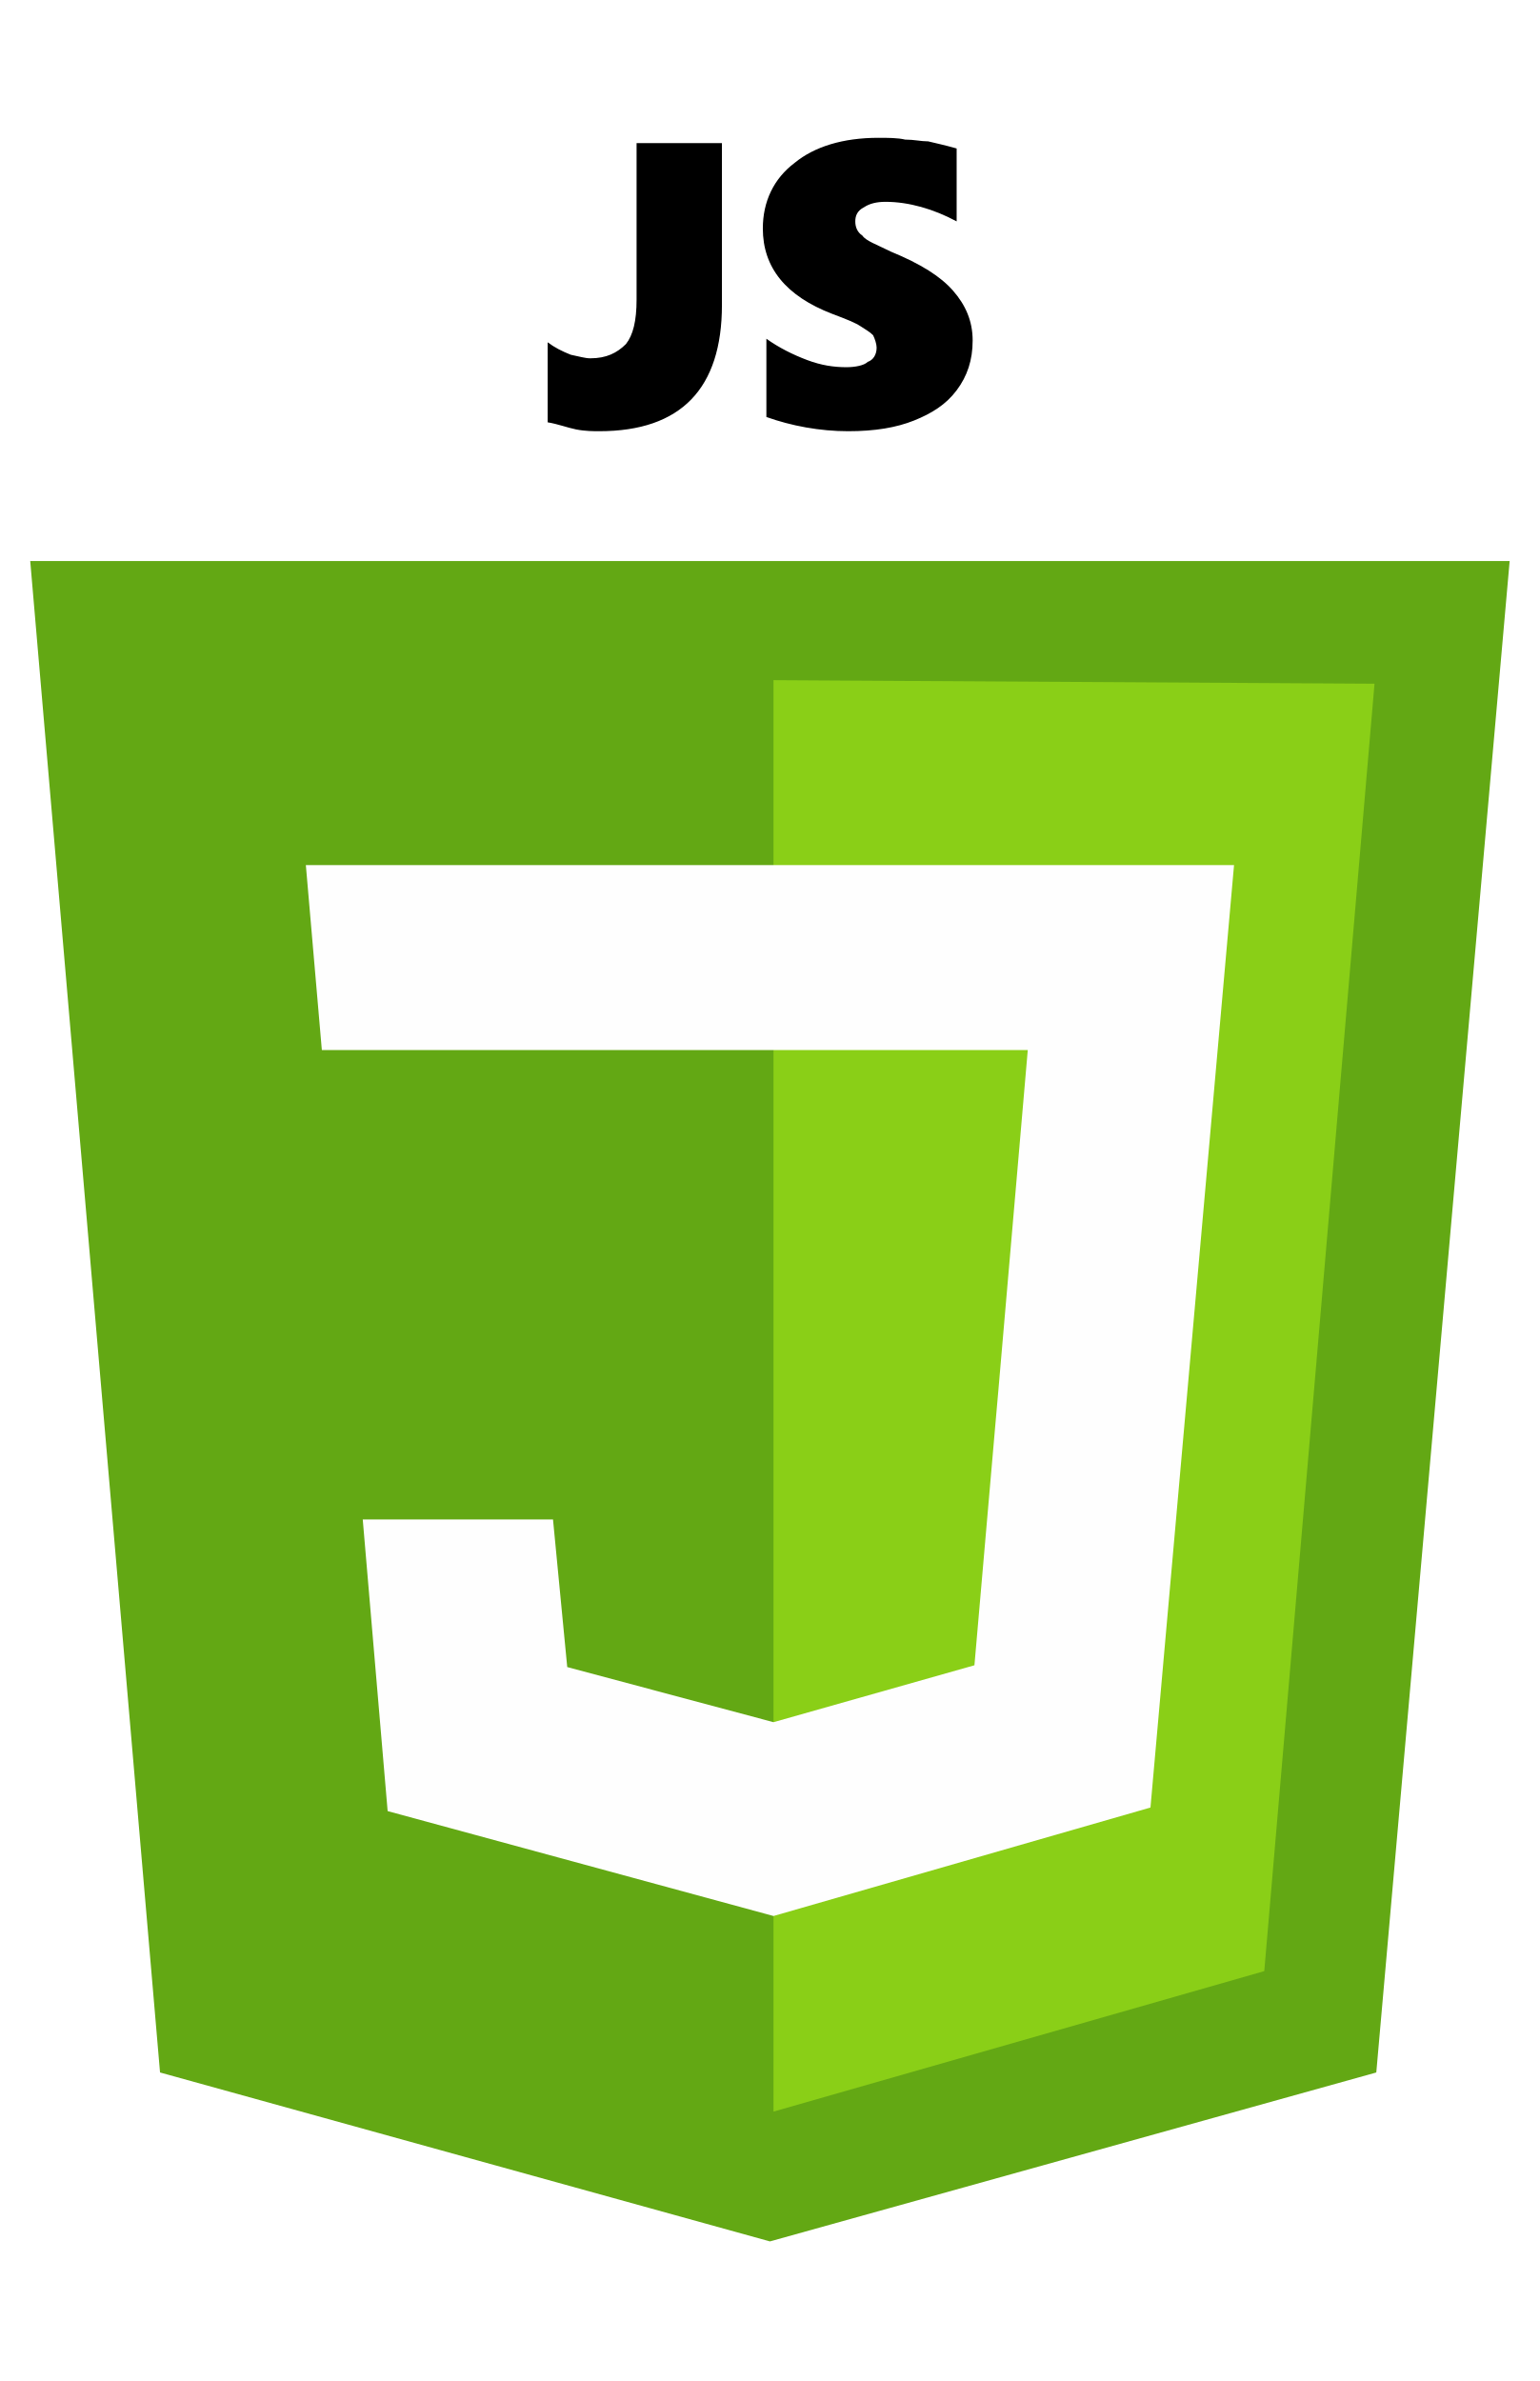
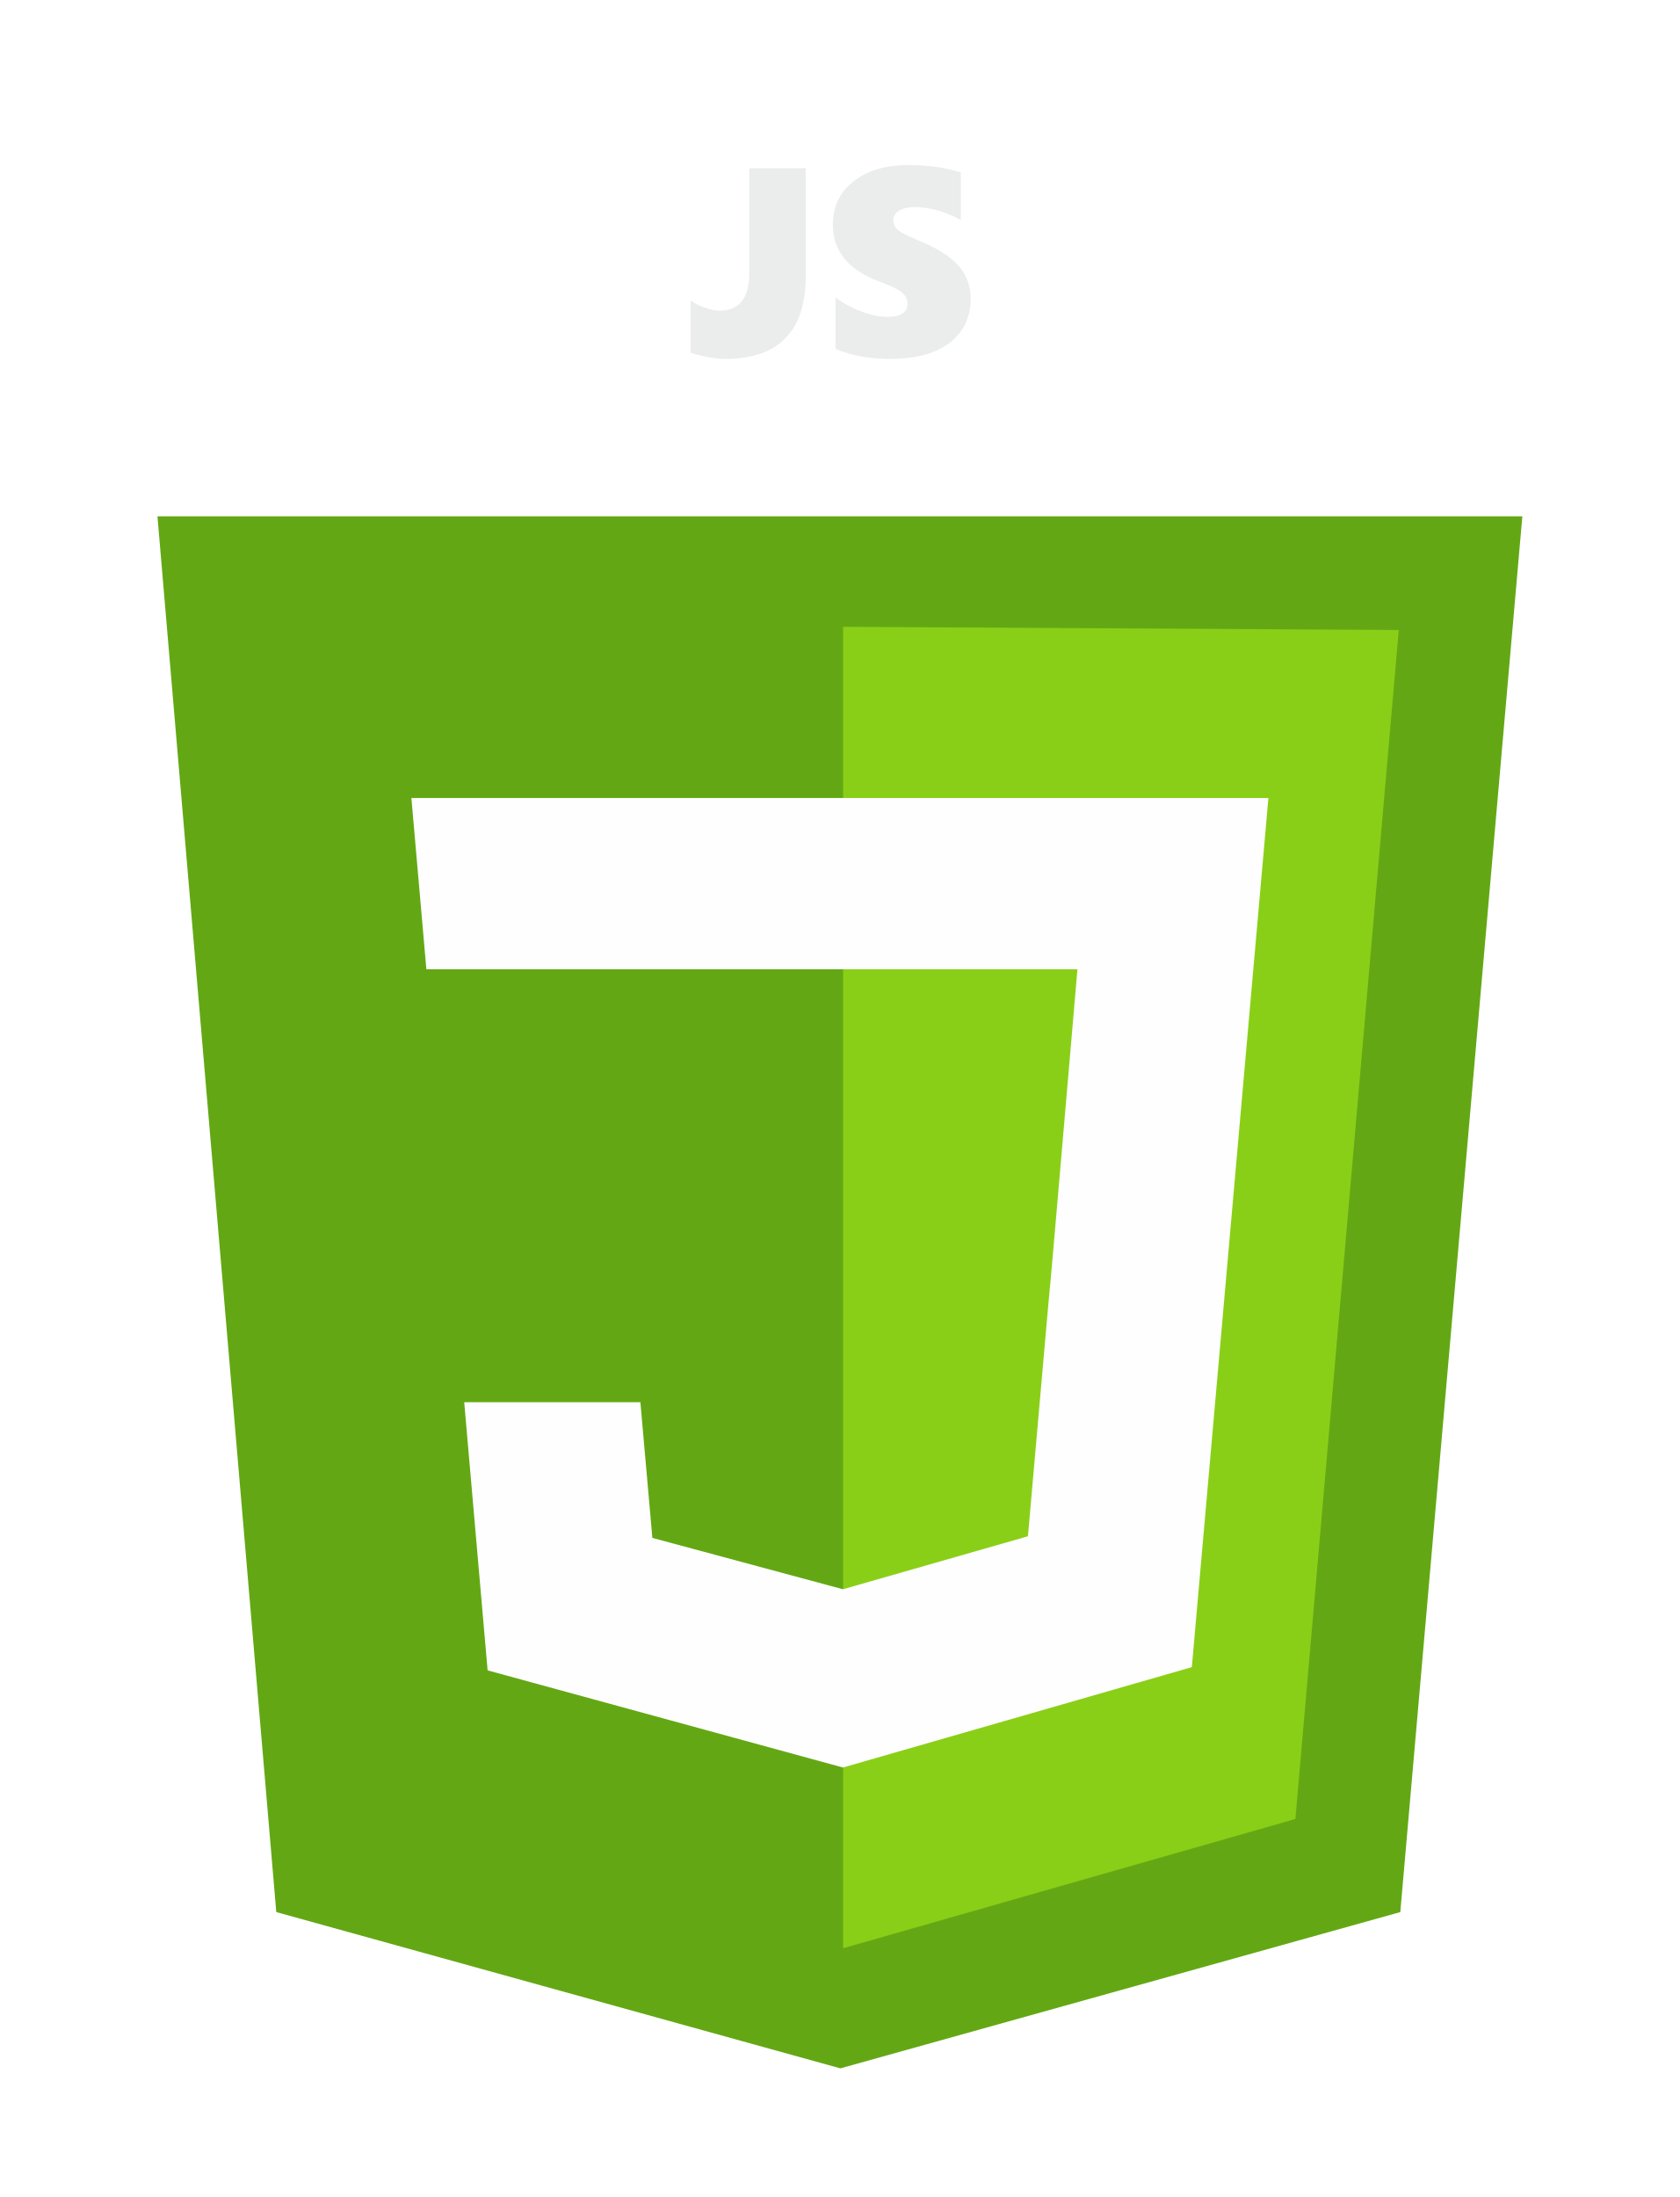
- <svg xmlns="http://www.w3.org/2000/svg" xml:space="preserve" width="866px" height="1339px" version="1.1" style="shape-rendering:geometricPrecision; text-rendering:geometricPrecision; image-rendering:optimizeQuality; fill-rule:evenodd; clip-rule:evenodd" viewBox="0 0 866 1338">
+ <svg xmlns="http://www.w3.org/2000/svg" xml:space="preserve" width="130mm" height="170mm" version="1.1" style="shape-rendering:geometricPrecision; text-rendering:geometricPrecision; image-rendering:optimizeQuality; fill-rule:evenodd; clip-rule:evenodd" viewBox="0 0 13000 17000">
  <defs>
    <style type="text/css">
   
    .fil0 {fill:#63A814}
    .fil1 {fill:#8ACF17}
    .fil3 {fill:#FEFEFE}
-     .fil2 {fill:black;fill-rule:nonzero}
+     .fil2 {fill:#EBECEC;fill-rule:nonzero}
   
  </style>
  </defs>
  <g id="Слой_x0020_1">
-     <polygon class="fil0" points="90,1165 17,315 849,315 774,1165 433,1260 " />
-     <polygon class="fil1" points="435,1187 435,382 773,384 711,1108 " />
-     <path class="fil2" d="M406 171c0,47 -23,71 -69,71 -3,0 -8,0 -13,-1 -5,-1 -10,-3 -16,-4l0 -45c4,3 8,5 13,7 5,1 8,2 11,2 9,0 15,-3 20,-8 4,-5 6,-13 6,-25l0 -88 48 0 0 91zm141 20c0,11 -3,20 -9,28 -6,8 -14,13 -24,17 -10,4 -22,6 -37,6 -16,0 -32,-3 -46,-8l0 -44c7,5 15,9 23,12 8,3 15,4 22,4 5,0 10,-1 12,-3 3,-1 5,-4 5,-8 0,-2 -1,-5 -2,-7 -2,-2 -4,-3 -7,-5 -3,-2 -8,-4 -16,-7 -26,-10 -39,-26 -39,-48 0,-15 6,-28 18,-37 11,-9 27,-14 47,-14 5,0 11,0 15,1 5,0 9,1 13,1 4,1 9,2 16,4l0 41c-13,-7 -27,-11 -40,-11 -5,0 -9,1 -12,3 -4,2 -5,5 -5,8 0,3 1,6 4,8 2,3 8,5 16,9 17,7 28,14 35,22 7,8 11,17 11,28z" />
-     <path class="fil3" d="M647 1016l-212 61 -217 -59 -14 -164 107 0 8 83 116 31 113 -32c27,-311 -1,13 30,-346l-290 0 -107 0 -9 -104 522 0 -47 530z" />
+     <polygon class="fil0" points="2138.16,14795.4 1218.57,3995.4 11781.44,3995.4 10836.98,14795.4 6503.6,16004.6 " />
+     <polygon class="fil1" points="6525,15075 6525,4850 10825,4875 10025,14075 " />
+     <path class="fil2" d="M6235.77 2133.33c0,429.21 -208.57,643.98 -626.03,643.98 -33.5,0 -74.25,-4.14 -121.21,-12.08 -47.3,-8.29 -94.95,-20.38 -143.64,-36.25l0 -403.32c34.53,23.48 72.86,42.47 114.98,56.98 42.13,14.5 77.01,21.75 104.63,21.75 78.38,0 137.09,-24.18 175.76,-72.17 39.02,-48.34 58.35,-122.93 58.35,-224.1l0 -805.94 437.16 0 0 831.15zm1276.58 179.9c0,96.33 -25.9,180.24 -77.34,251.72 -51.46,71.48 -123.97,124.66 -216.86,159.88 -92.88,34.87 -204.76,52.48 -335.63,52.48 -151.59,0 -290.4,-25.54 -416.44,-77l0 -397.44c60.77,44.54 127.77,80.8 201.31,108.08 73.55,27.28 141.93,41.09 205.46,41.09 47.65,0 84.94,-8.64 111.18,-25.9 26.25,-17.26 39.37,-42.12 39.37,-75.28 0,-23.47 -6.56,-44.54 -19.68,-62.15 -13.12,-17.95 -33.15,-34.53 -59.74,-50.07 -26.59,-15.54 -75.96,-36.95 -148.48,-63.88 -233.42,-89.78 -350.14,-234.8 -350.14,-435.08 0,-140.19 53.18,-252.41 159.88,-336.32 106.35,-83.91 249.31,-126.04 428.86,-126.04 50.42,0 97.04,2.07 139.51,6.22 42.47,3.79 81.14,8.97 116.02,14.84 34.53,6.22 83.22,17.61 146.06,34.53l0 369.13c-122.23,-66.3 -242.05,-99.44 -360.15,-99.44 -48.68,0 -87.7,8.97 -117.4,27.28 -29.7,18.3 -44.54,43.16 -44.54,74.93 0,30.03 12.08,55.24 35.91,75.27 23.82,19.68 73.89,45.58 150.21,77.35 150.2,60.43 256.55,127.07 319.06,199.24 62.49,71.82 93.57,157.46 93.57,256.56z" />
+     <path class="fil3" d="M9223.69 12900l-2700 776.69 -2750 -751.69 -181.13 -2075 1363.41 -0.02 92.72 1050.02 1475 397.31 1431.53 -409.87c345.47,-3948.65 -8.12,160.64 383.21,-4387.48l-3675.55 0.02 -1363.17 0 -115.92 -1324.98 6632.43 0 -592.53 6725z" />
  </g>
</svg>
